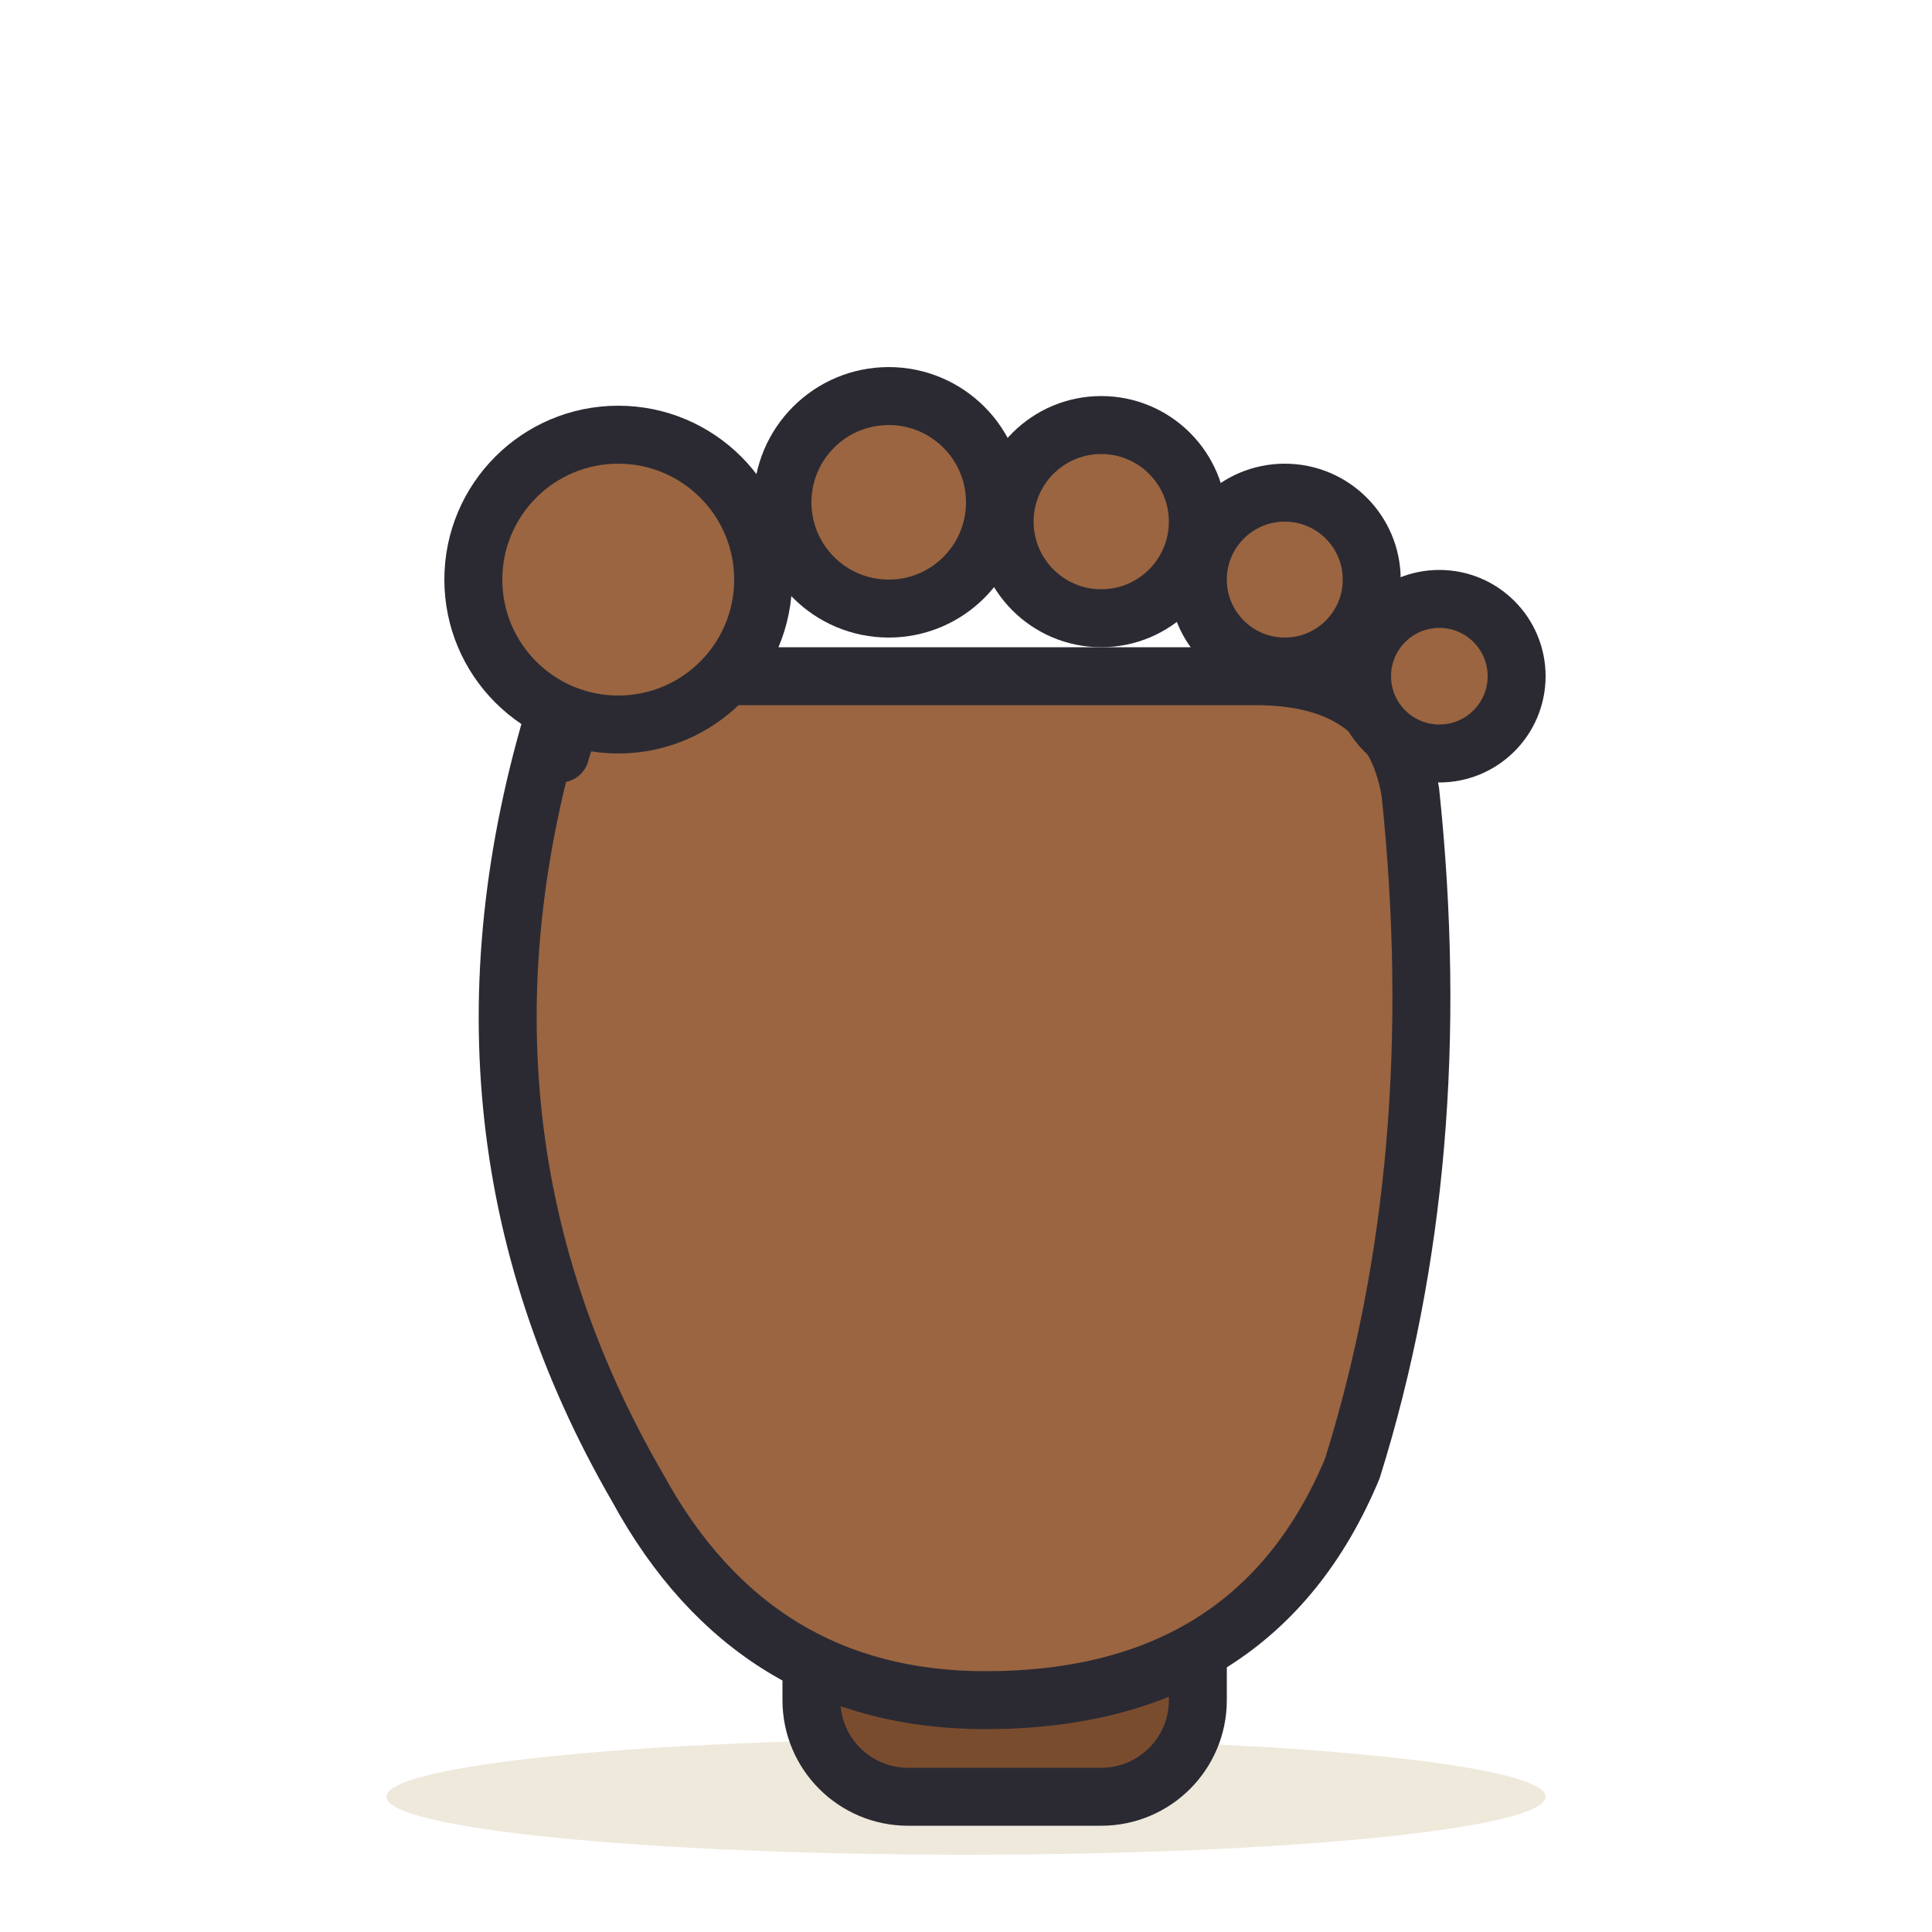
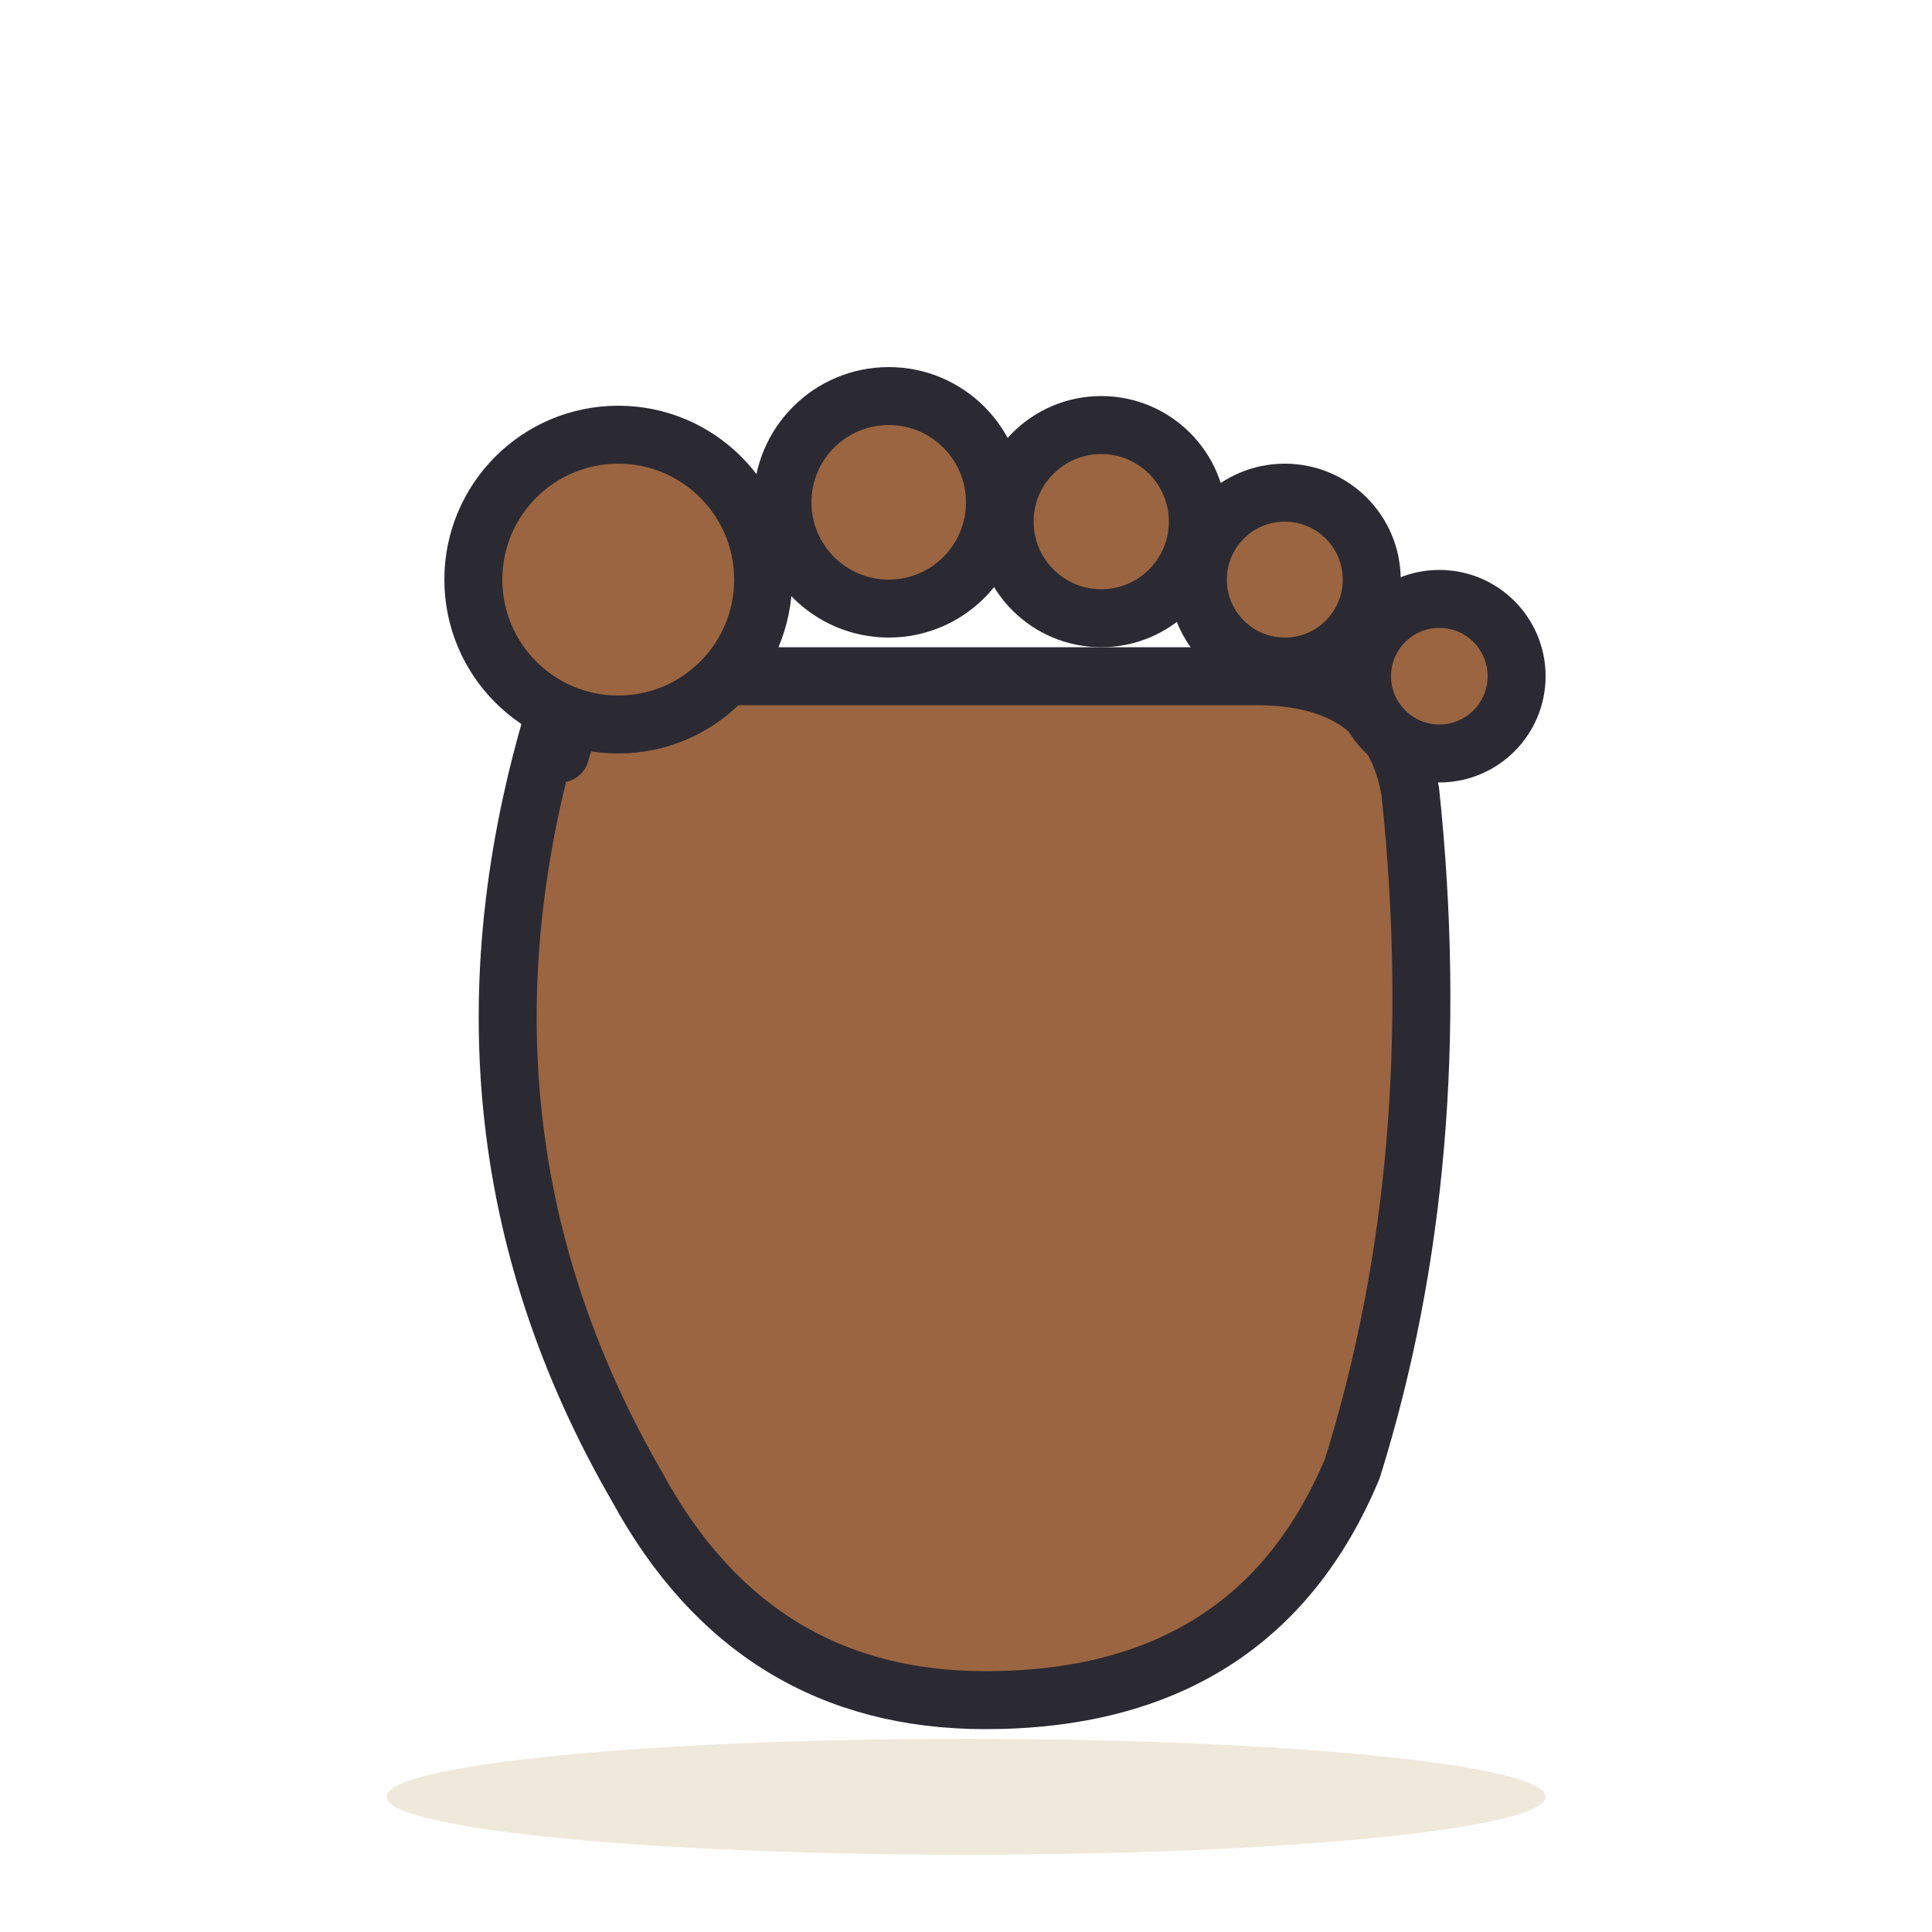
<svg xmlns="http://www.w3.org/2000/svg" viewBox="0 0 200 200" width="200" height="200" role="img" fill="none">
  <ellipse cx="100" cy="186" rx="60" ry="6" fill="#efe9dc" />
-   <rect x="84" y="140" width="40" height="46" rx="10" fill="#7a4c2e" stroke="#2b2a33" stroke-width="6" stroke-linejoin="round" stroke-linecap="round" />
  <path d="M58 72 q-14 44 8 82 q12 22 36 22 q28 0 38 -24 q10 -32 6 -70 q-2 -12 -16 -12 h-58 q-12 0 -14 8 z" fill="#9a6540" stroke="#2b2a33" stroke-width="6" stroke-linejoin="round" stroke-linecap="round" />
  <circle cx="64" cy="60" r="15" fill="#9a6540" stroke="#2b2a33" stroke-width="6" stroke-linejoin="round" stroke-linecap="round" />
  <circle cx="92" cy="52" r="11" fill="#9a6540" stroke="#2b2a33" stroke-width="6" stroke-linejoin="round" stroke-linecap="round" />
  <circle cx="114" cy="54" r="10" fill="#9a6540" stroke="#2b2a33" stroke-width="6" stroke-linejoin="round" stroke-linecap="round" />
  <circle cx="133" cy="60" r="9" fill="#9a6540" stroke="#2b2a33" stroke-width="6" stroke-linejoin="round" stroke-linecap="round" />
  <circle cx="149" cy="70" r="8" fill="#9a6540" stroke="#2b2a33" stroke-width="6" stroke-linejoin="round" stroke-linecap="round" />
</svg>
